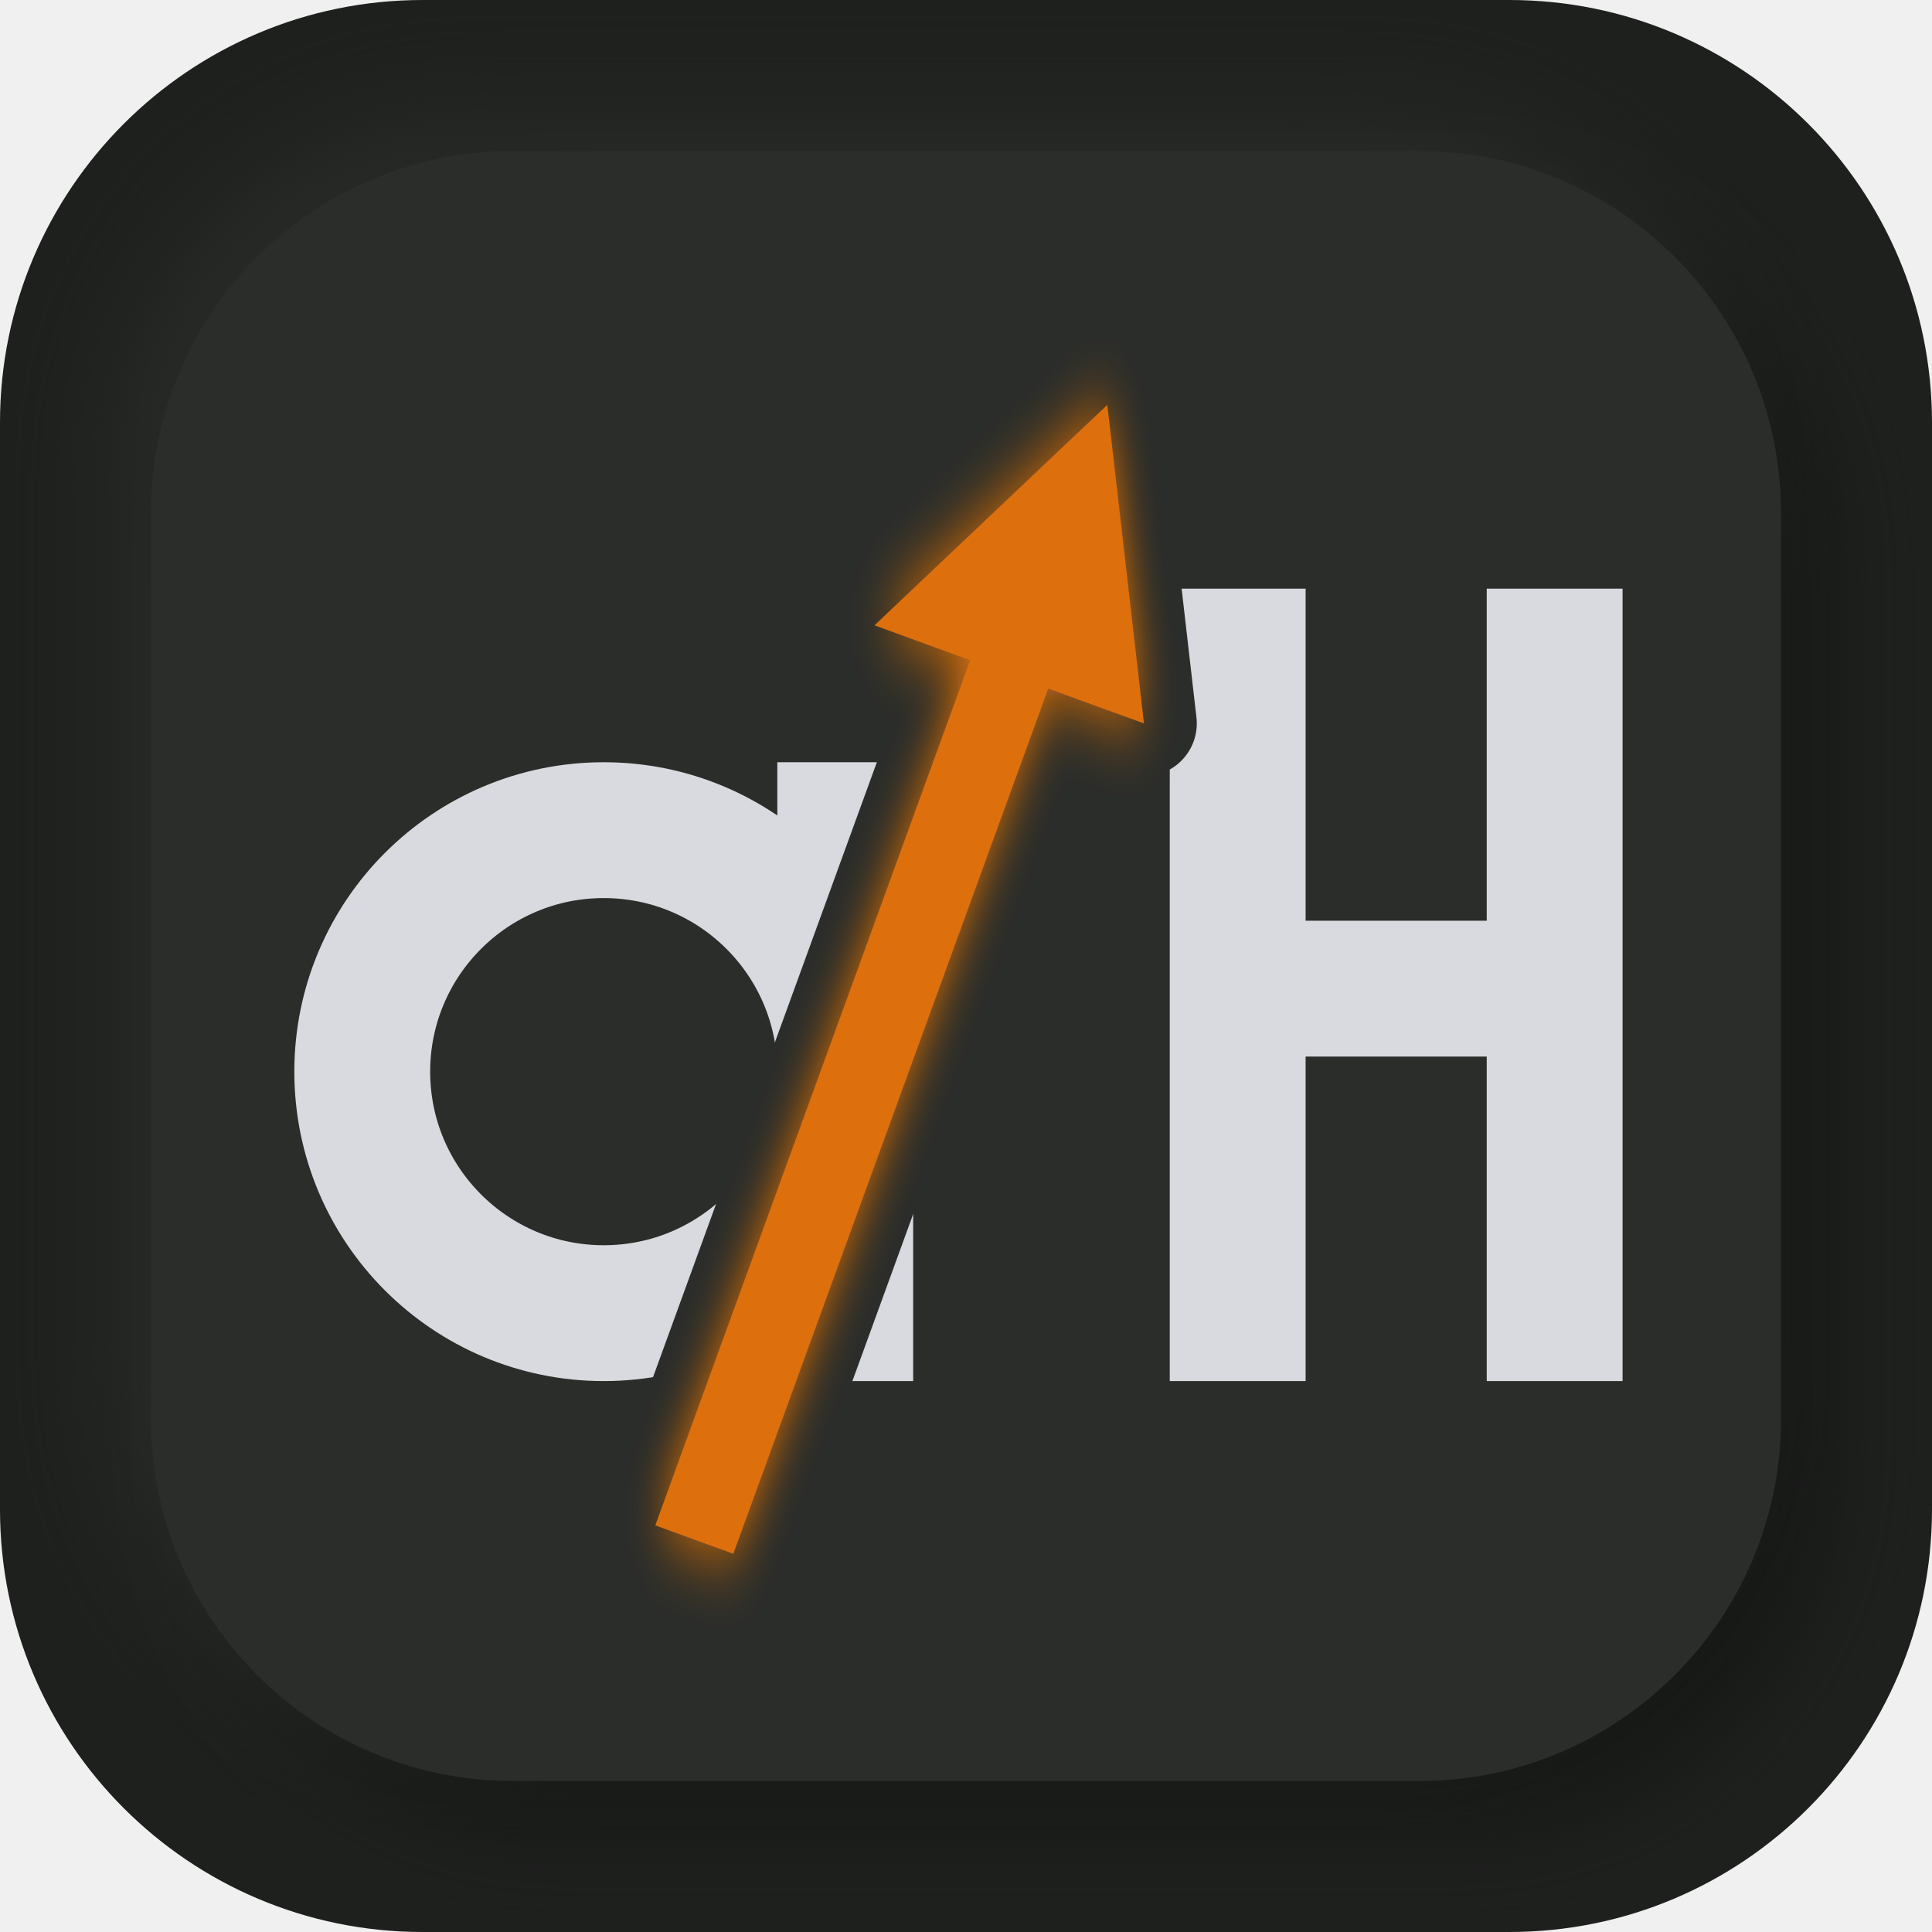
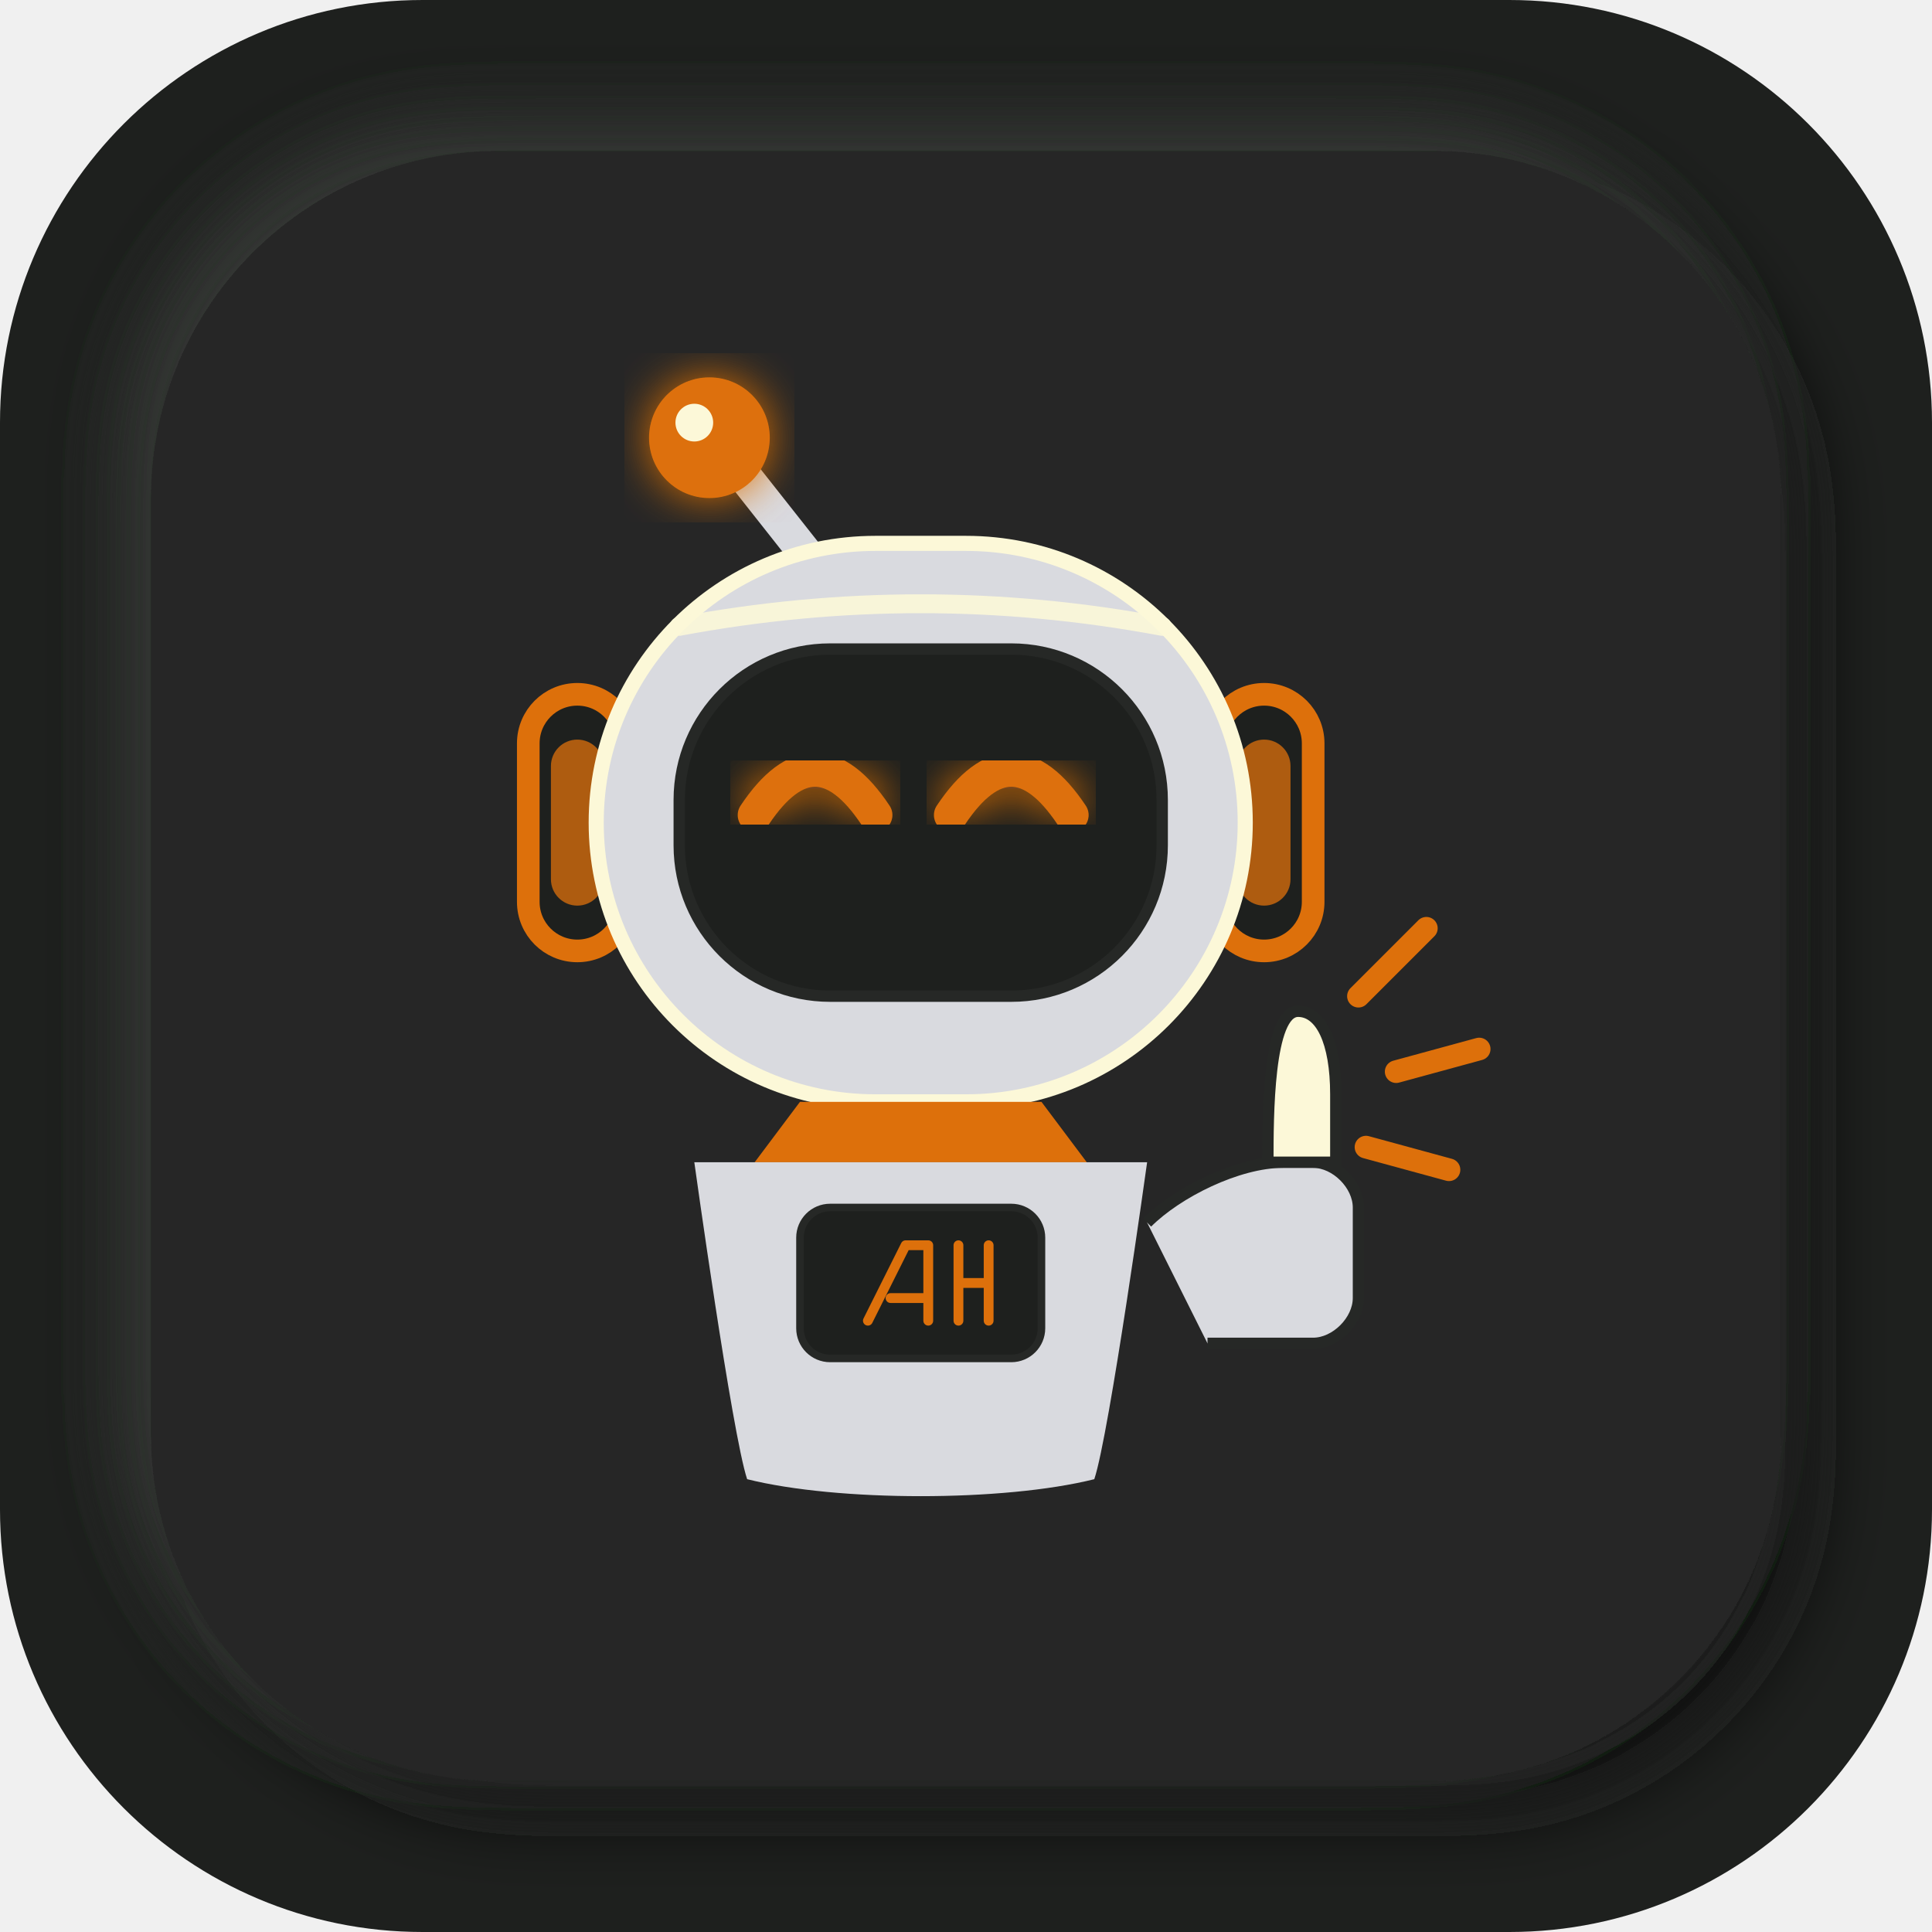
- <svg xmlns="http://www.w3.org/2000/svg" width="256" height="256" viewBox="0 0 256 256" role="img" aria-label="asanHire logo">
+ <svg xmlns="http://www.w3.org/2000/svg" viewBox="0 0 256 256" width="256" height="256" role="img" aria-label="asanHire tile logo">
  <defs>
-     <filter id="neu" x="-20%" y="-20%" width="140%" height="140%" color-interpolation-filters="sRGB">
-       <feOffset in="SourceAlpha" dx="6" dy="6" result="o1" />
-       <feGaussianBlur in="o1" stdDeviation="6" result="b1" />
-       <feFlood flood-color="#151715" />
+     <filter id="tile-neu" x="-20%" y="-20%" width="140%" height="140%">
+       <feOffset in="SourceAlpha" dx="4" dy="4" result="o1" />
+       <feGaussianBlur in="o1" stdDeviation="5" result="b1" />
+       <feFlood flood-color="#121312" result="c1" />
      <feComposite in2="b1" operator="in" result="s1" />
-       <feOffset in="SourceAlpha" dx="-6" dy="-6" result="o2" />
-       <feGaussianBlur in="o2" stdDeviation="6" result="b2" />
-       <feFlood flood-color="#272927" />
+       <feOffset in="SourceAlpha" dx="-4" dy="-4" result="o2" />
+       <feGaussianBlur in="o2" stdDeviation="5" result="b2" />
+       <feFlood flood-color="#343834" result="c2" />
      <feComposite in2="b2" operator="in" result="s2" />
      <feMerge>
        <feMergeNode in="s1" />
        <feMergeNode in="s2" />
        <feMergeNode in="SourceGraphic" />
      </feMerge>
    </filter>
-     <mask id="ko" maskUnits="userSpaceOnUse" x="0" y="0" width="256" height="256">
-       <rect width="256" height="256" fill="#fff" />
-       <path transform="translate(92 204) rotate(20)" d="M -5.5 0 L 5.5 0 L 5.5 -122 L 19 -122 L 0 -160 L -19 -122 L -5.5 -122 Z" fill="#000" stroke="#000" stroke-width="14" stroke-linejoin="round" />
-     </mask>
-     <filter id="glow" x="-50%" y="-50%" width="200%" height="200%">
-       <feGaussianBlur stdDeviation="4" result="b" />
+     <filter id="glow-orange" x="-20%" y="-20%" width="140%" height="140%">
+       <feGaussianBlur stdDeviation="3" result="glow" />
      <feMerge>
-         <feMergeNode in="b" />
+         <feMergeNode in="glow" />
        <feMergeNode in="SourceGraphic" />
      </feMerge>
    </filter>
  </defs>
  <rect width="256" height="256" rx="56" fill="#1E201E" />
-   <rect x="20" y="20" width="216" height="216" rx="48" fill="#2A2D2A" filter="url(#neu)" />
-   <g mask="url(#ko)">
-     <circle cx="80" cy="142" r="32" fill="none" stroke="#D9DADF" stroke-width="18" />
-     <line x1="112" y1="101" x2="112" y2="183" stroke="#D9DADF" stroke-width="18" />
-     <line x1="164" y1="78" x2="164" y2="183" stroke="#D9DADF" stroke-width="18" />
-     <line x1="206" y1="78" x2="206" y2="183" stroke="#D9DADF" stroke-width="18" />
-     <line x1="164" y1="131" x2="206" y2="131" stroke="#D9DADF" stroke-width="18" />
+   <rect x="20" y="20" width="216" height="216" rx="46" fill="#262826" filter="url(#tile-neu)" />
+   <g transform="translate(48, 44) scale(1.0)">
+     <path d="M 64 36 L 49 17" stroke="#D9DADF" stroke-width="4.5" stroke-linecap="round" />
+     <circle cx="46" cy="14" r="8" fill="#DD700B" filter="url(#glow-orange)" />
+     <circle cx="44" cy="12" r="2.5" fill="#FCF8D8" />
+     <rect x="22" y="48" width="13" height="34" rx="6.5" fill="#1E201E" stroke="#DD700B" stroke-width="3" />
+     <rect x="25" y="54" width="7" height="22" rx="3.5" fill="#DD700B" opacity="0.75" />
+     <rect x="113" y="48" width="13" height="34" rx="6.5" fill="#1E201E" stroke="#DD700B" stroke-width="3" />
+     <rect x="116" y="54" width="7" height="22" rx="3.5" fill="#DD700B" opacity="0.75" />
+     <rect x="31" y="28" width="86" height="74" rx="37" fill="#D9DADF" stroke="#FCF8D8" stroke-width="2" />
+     <path d="M 42 39 Q 74 33 106 39" stroke="#FCF8D8" stroke-width="2.5" stroke-linecap="round" fill="none" opacity="0.9" />
+     <rect x="42" y="42" width="64" height="46" rx="20" fill="#1E201E" stroke="#262826" stroke-width="1.5" />
+     <path d="M 52 64 Q 60 52 68 64" stroke="#DD700B" stroke-width="4.5" stroke-linecap="round" fill="none" filter="url(#glow-orange)" />
+     <path d="M 78 64 Q 86 52 94 64" stroke="#DD700B" stroke-width="4.5" stroke-linecap="round" fill="none" filter="url(#glow-orange)" />
+     <path d="M 58 102 L 90 102 L 96 110 L 52 110 Z" fill="#DD700B" />
+     <path d="M 44 110 C 44 110 49 146 51 152 C 63 155 85 155 97 152 C 99 146 104 110 104 110 Z" fill="#D9DADF" />
+     <rect x="58" y="116" width="32" height="20" rx="4" fill="#1E201E" stroke="#262826" stroke-width="1" />
+     <path d="M 67 131 L 72 121 L 75 121 L 75 131 M 70 128 L 75 128 M 79 121 L 79 131 M 83 121 L 83 131 M 79 126 L 83 126" stroke="#DD700B" stroke-width="1.3" stroke-linecap="round" stroke-linejoin="round" fill="none" />
+     <g transform="translate(104, 86)">
+       <line x1="28" y1="2" x2="37" y2="-7" stroke="#DD700B" stroke-width="3" stroke-linecap="round" />
+       <line x1="33" y1="12" x2="44" y2="9" stroke="#DD700B" stroke-width="3" stroke-linecap="round" />
+       <line x1="29" y1="22" x2="40" y2="25" stroke="#DD700B" stroke-width="3" stroke-linecap="round" />
+       <path d="M 0 32 C 4 28 12 24 18 24 L 22 24 C 25 24 28 27 28 30 L 28 42 C 28 45 25 48 22 48 L 8 48" fill="#D9DADF" stroke="#262826" stroke-width="1.5" />
+       <path d="M 16 24 C 16 18 16 4 20 4 C 23 4 25 8 25 15 L 25 24 Z" fill="#FCF8D8" stroke="#262826" stroke-width="1.5" />
+     </g>
  </g>
-   <path transform="translate(92 204) rotate(20)" d="M -5.5 0 L 5.5 0 L 5.5 -122 L 19 -122 L 0 -160 L -19 -122 L -5.5 -122 Z" fill="#DD700B" filter="url(#glow)" />
</svg>
